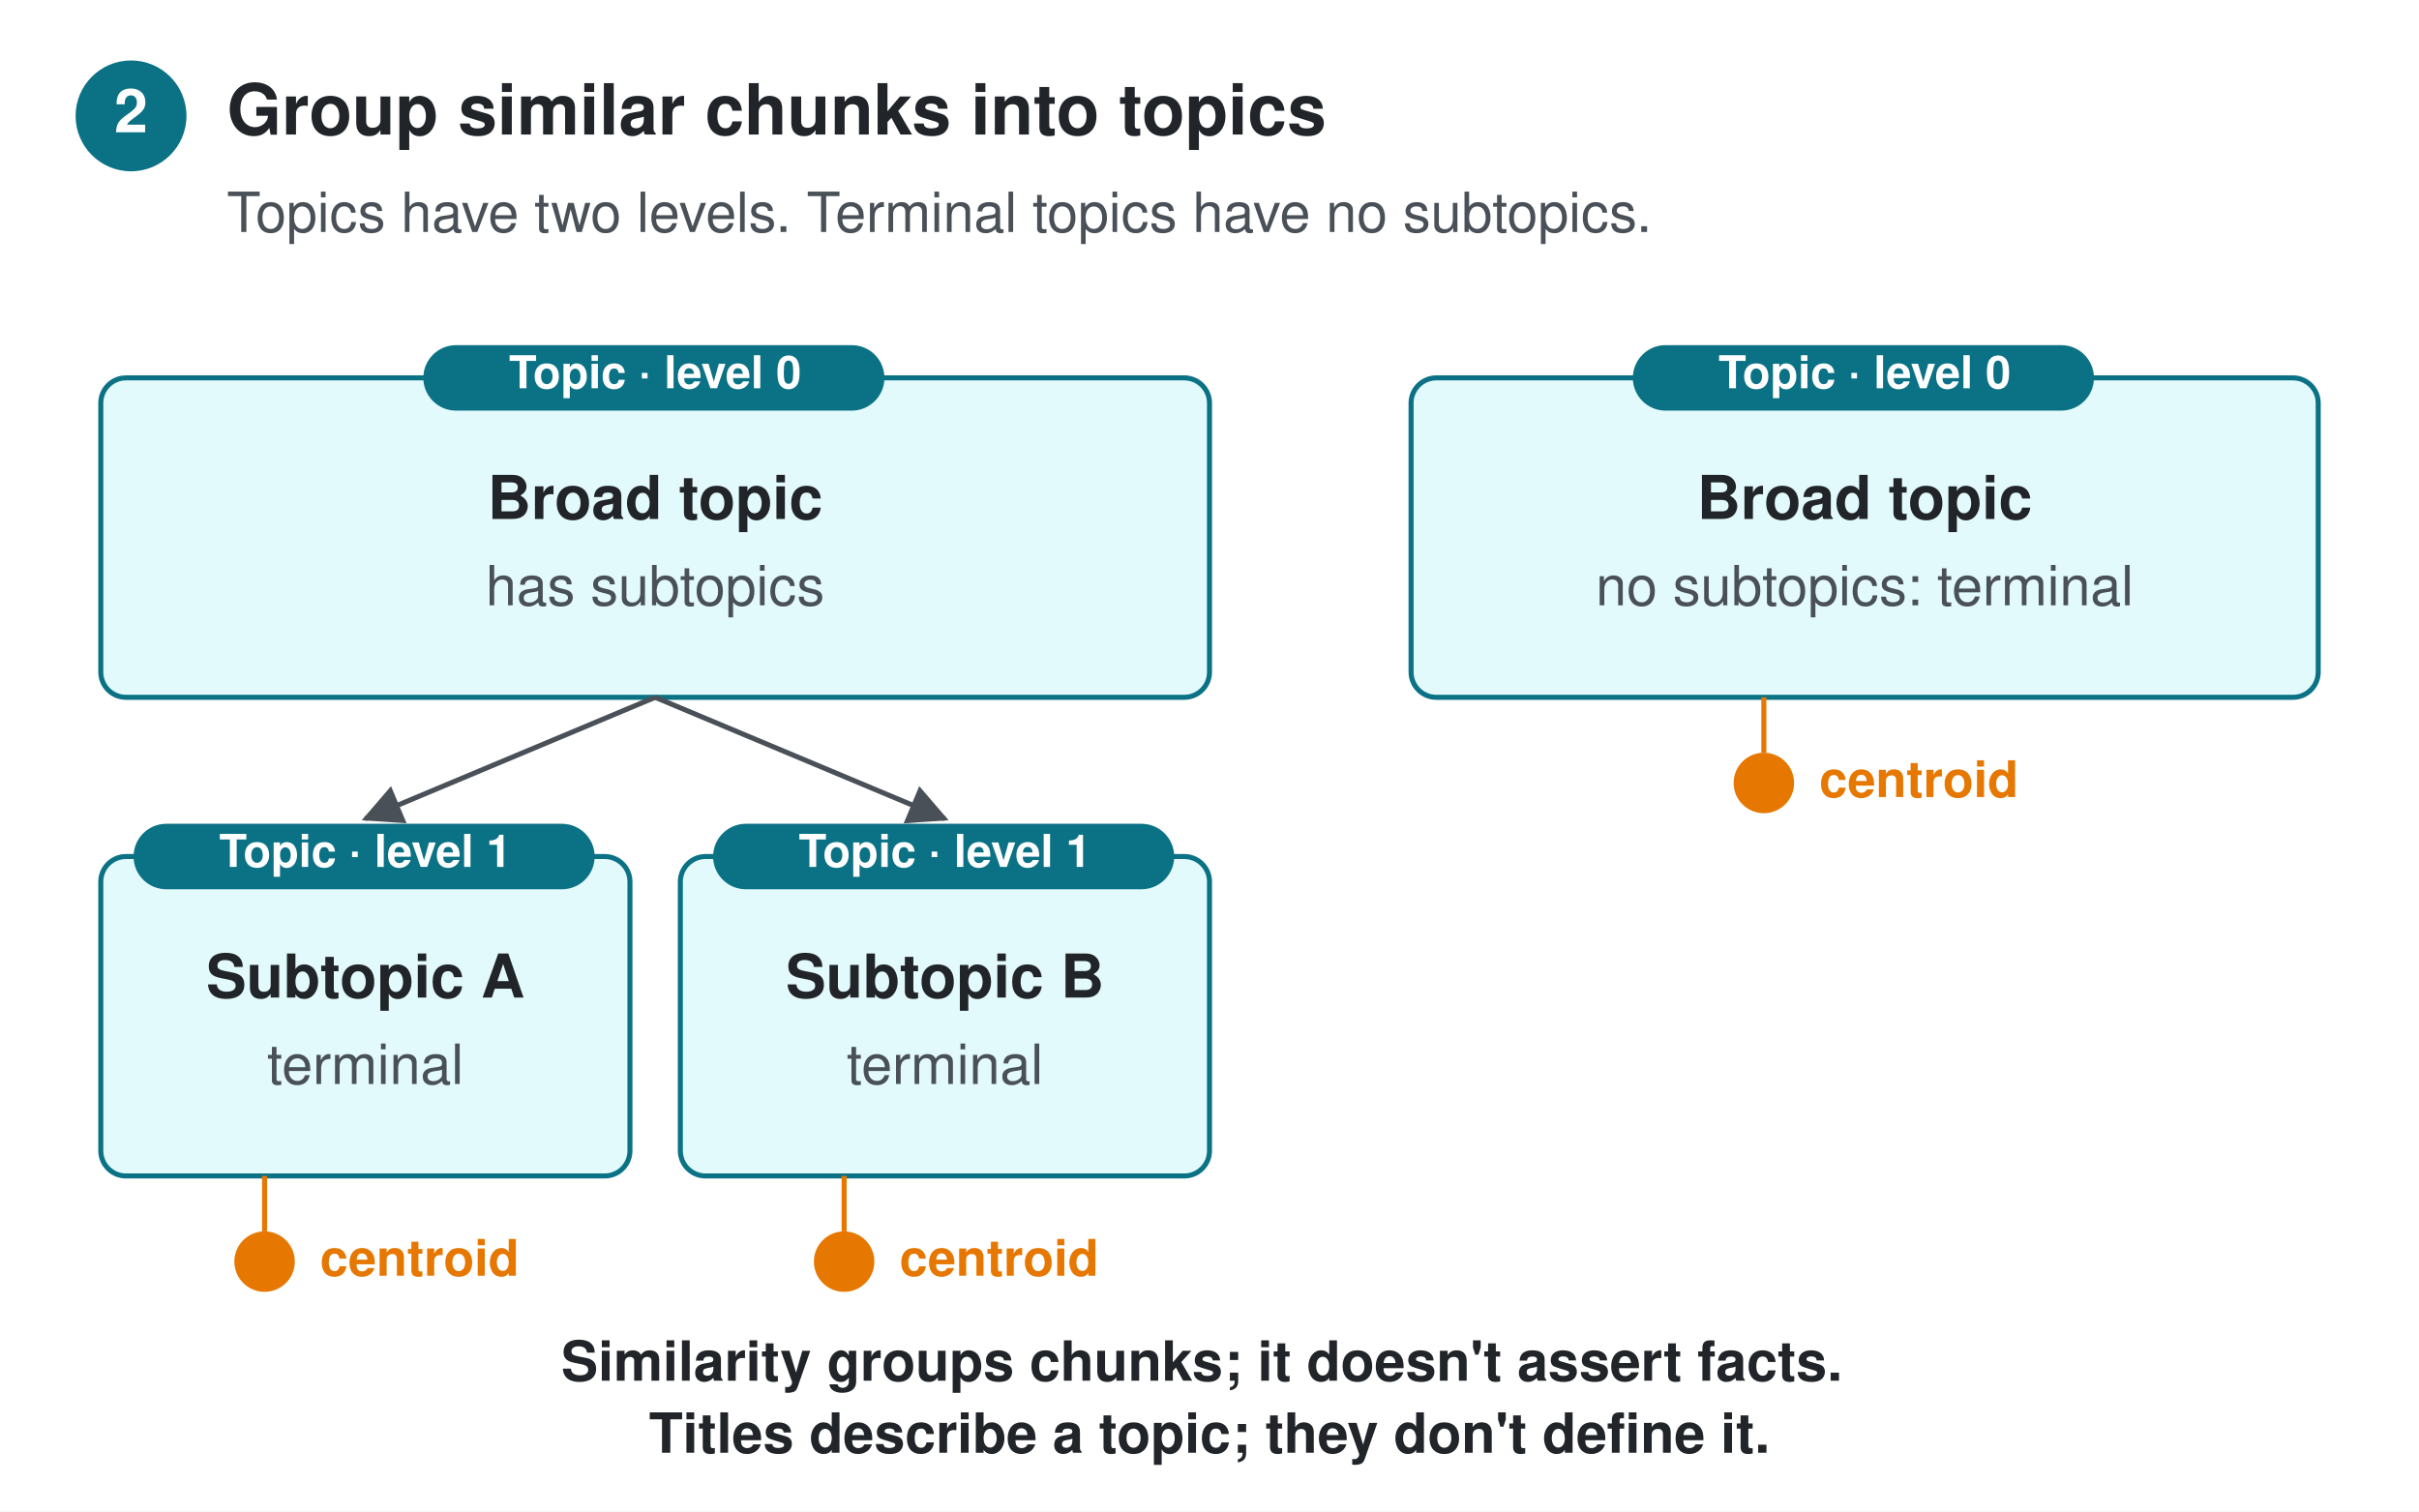
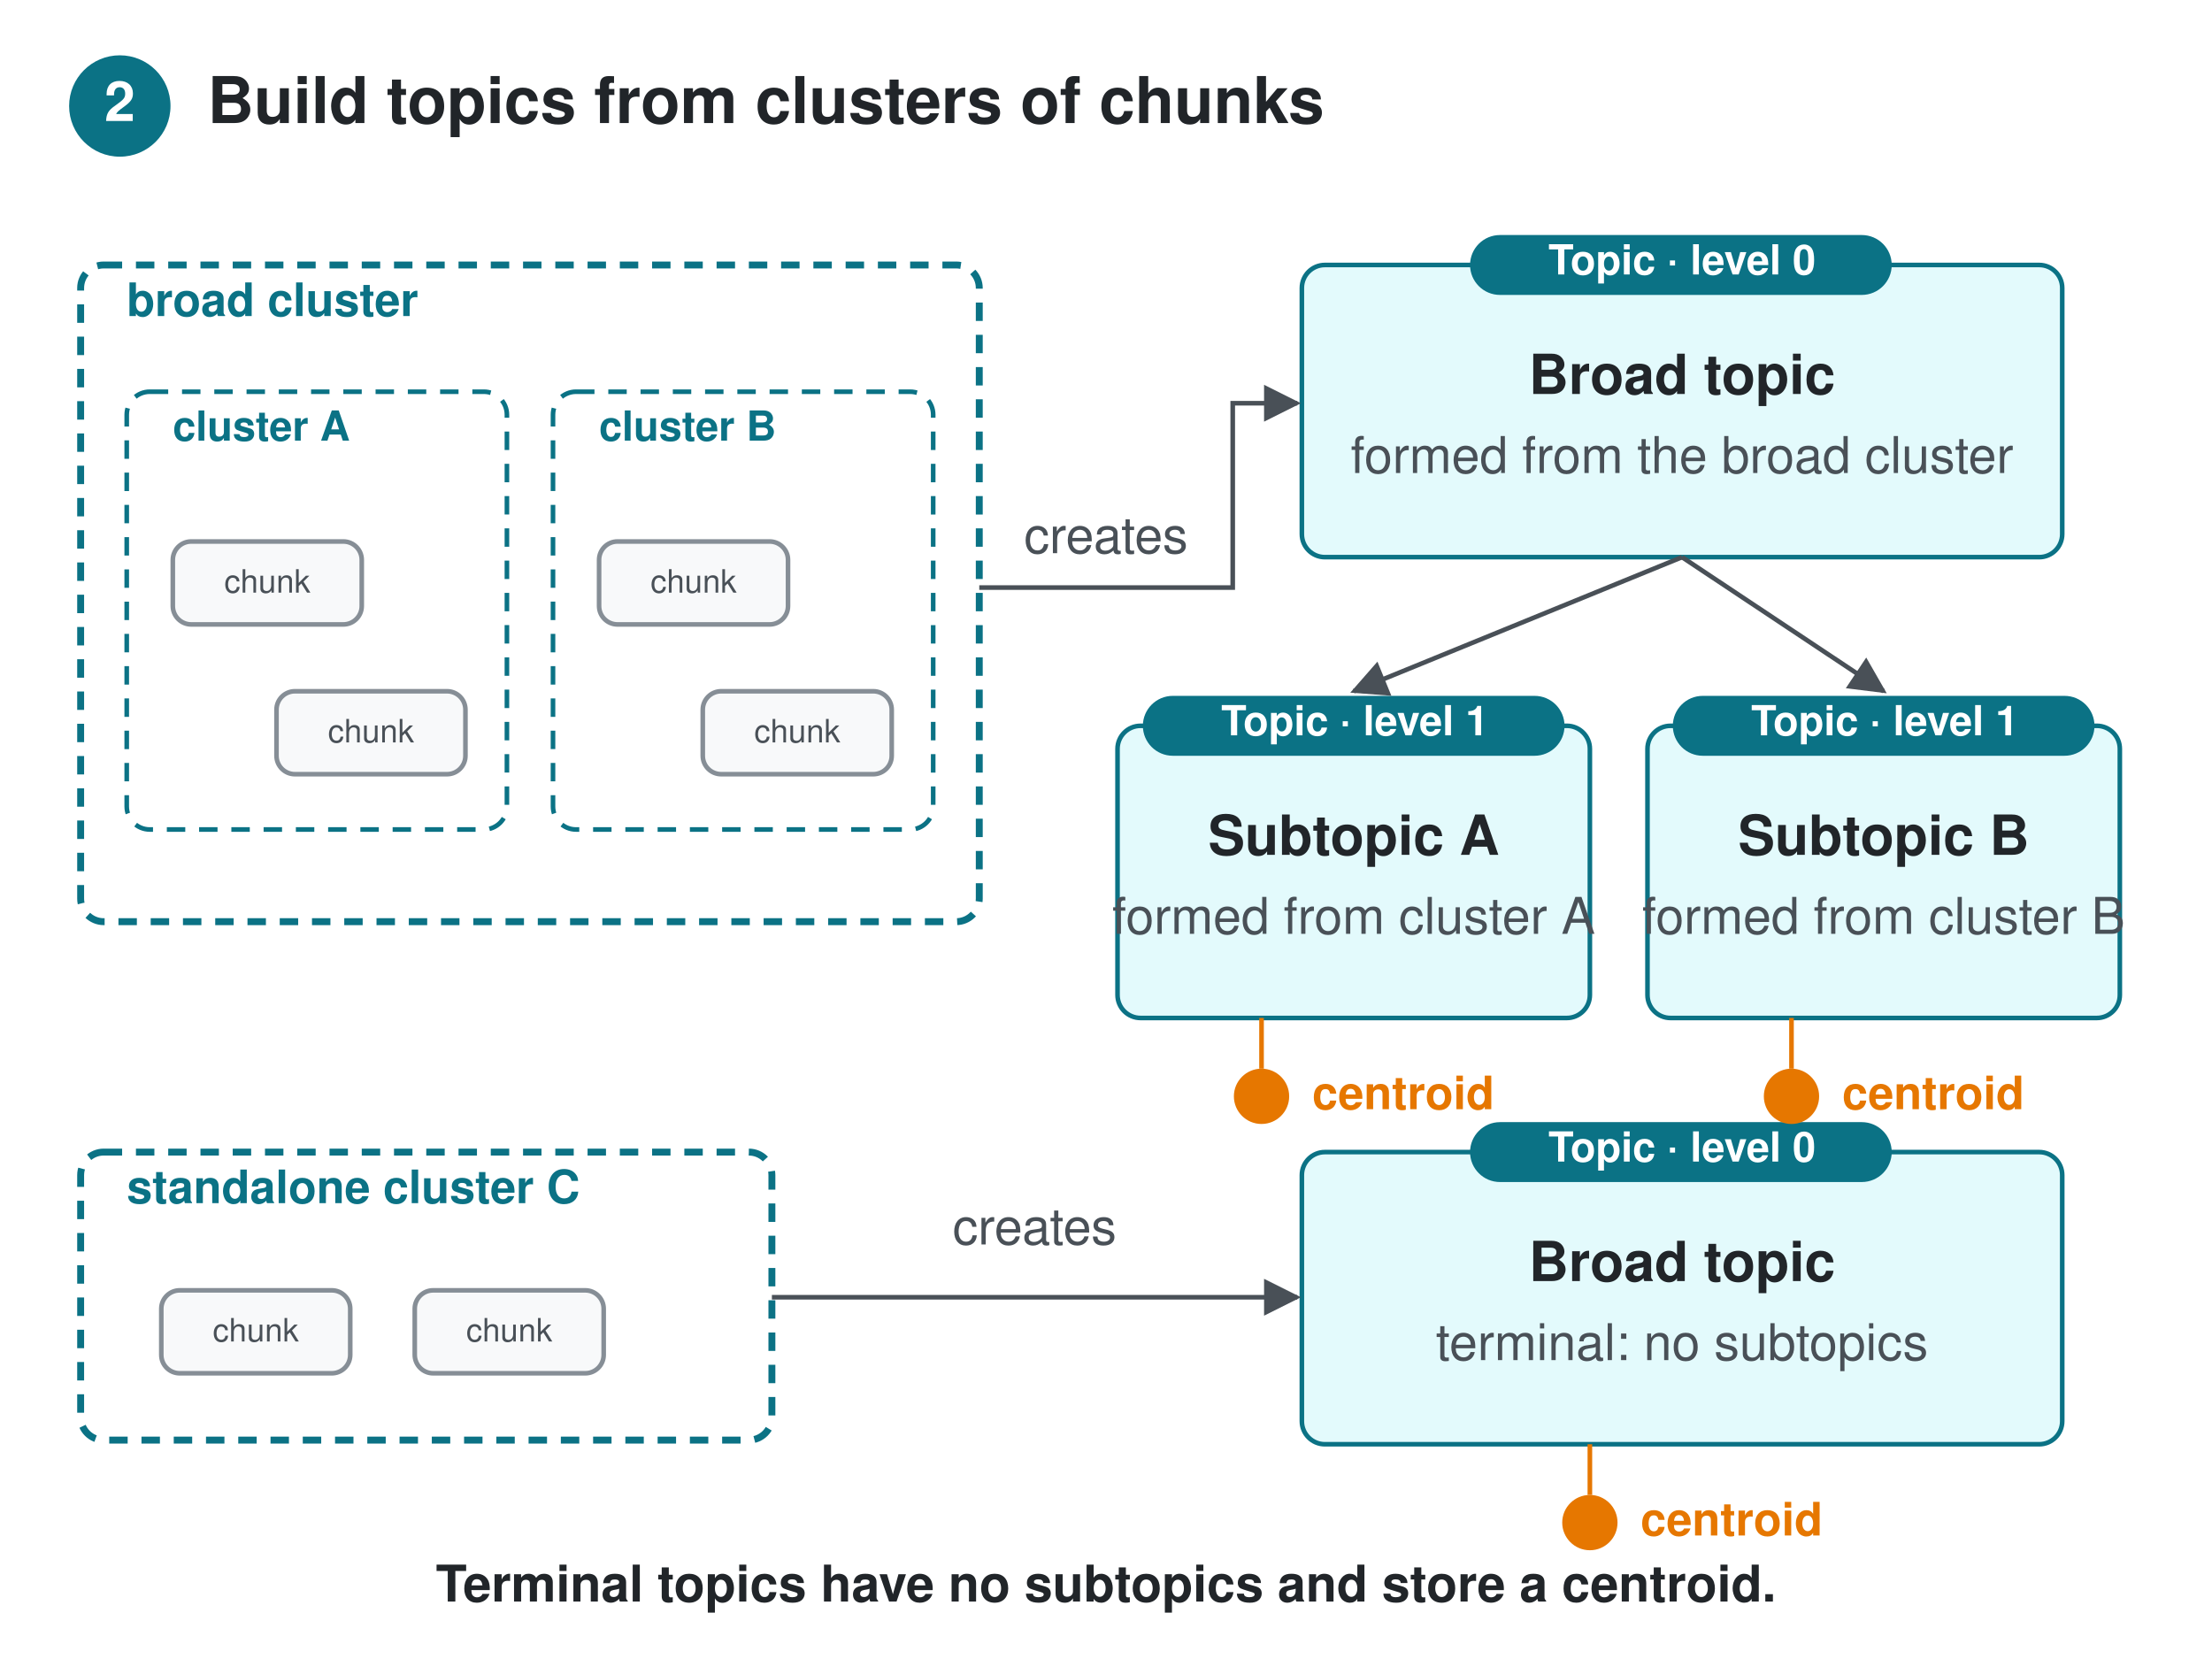
- <svg xmlns="http://www.w3.org/2000/svg" viewBox="0 0 960 600" width="960" height="600" font-family="Segoe UI, Helvetica, Arial, sans-serif" role="img">
+ <svg xmlns="http://www.w3.org/2000/svg" viewBox="0 0 960 720" width="960" height="720" font-family="Segoe UI, Helvetica, Arial, sans-serif" role="img">
  <defs>
    <marker id="arrow" viewBox="0 0 10 10" refX="9" refY="5" markerWidth="8" markerHeight="8" orient="auto-start-reverse">
      <path d="M 0 0 L 10 5 L 0 10 z" fill="#495057" />
    </marker>
  </defs>
-   <rect width="960" height="600" fill="#ffffff" />
+   <rect width="960" height="720" fill="#ffffff" />
  <circle cx="52" cy="46" r="22" fill="#0b7285" stroke="none" stroke-width="2" />
  <text x="52" y="47" font-size="24" font-weight="700" fill="#ffffff" text-anchor="middle" dominant-baseline="central">
    <tspan x="52" dy="0">2</tspan>
  </text>
  <text x="90" y="47" font-size="28" font-weight="600" fill="#212529" text-anchor="start" dominant-baseline="central">
-     <tspan x="90" dy="0">Group similar chunks into topics</tspan>
+     <tspan x="90" dy="0">Build topics from clusters of chunks</tspan>
  </text>
-   <text x="90" y="82" font-size="22" font-weight="normal" fill="#495057" text-anchor="start" dominant-baseline="hanging">
-     <tspan x="90" dy="0">Topics have two levels. Terminal topics have no subtopics.</tspan>
+   <rect x="35" y="115" width="390" height="285" rx="10" fill="#ffffff" stroke="#0b7285" stroke-width="3" stroke-dasharray="8 6" />
+   <text x="55" y="128" font-size="20" font-weight="600" fill="#0b7285" text-anchor="start" dominant-baseline="hanging">
+     <tspan x="55" dy="0">broad cluster</tspan>
  </text>
-   <rect x="40" y="150" width="440" height="126.8" rx="10" fill="#e3fafc" stroke="#0b7285" stroke-width="2" />
-   <text x="260.0" y="195.0" font-size="24" font-weight="600" fill="#212529" text-anchor="middle" dominant-baseline="hanging">
-     <tspan x="260.0" dy="0">Broad topic</tspan>
+   <rect x="55" y="170" width="165" height="190" rx="10" fill="#ffffff" stroke="#0b7285" stroke-width="2" stroke-dasharray="8 6" />
+   <text x="75" y="183" font-size="18" font-weight="600" fill="#0b7285" text-anchor="start" dominant-baseline="hanging">
+     <tspan x="75" dy="0">cluster A</tspan>
  </text>
-   <text x="260.0" y="230.2" font-size="22" font-weight="normal" fill="#495057" text-anchor="middle" dominant-baseline="hanging">
-     <tspan x="260.0" dy="0">has subtopics</tspan>
+   <rect x="240" y="170" width="165" height="190" rx="10" fill="#ffffff" stroke="#0b7285" stroke-width="2" stroke-dasharray="8 6" />
+   <text x="260" y="183" font-size="18" font-weight="600" fill="#0b7285" text-anchor="start" dominant-baseline="hanging">
+     <tspan x="260" dy="0">cluster B</tspan>
  </text>
-   <rect x="168" y="137.0" width="183" height="26" rx="13.0" fill="#0b7285" />
-   <text x="260" y="150" font-size="18" font-weight="600" fill="#ffffff" text-anchor="middle" dominant-baseline="central">Topic · level 0</text>
-   <rect x="560" y="150" width="360" height="126.8" rx="10" fill="#e3fafc" stroke="#0b7285" stroke-width="2" />
-   <text x="740.0" y="195.0" font-size="24" font-weight="600" fill="#212529" text-anchor="middle" dominant-baseline="hanging">
-     <tspan x="740.0" dy="0">Broad topic</tspan>
+   <rect x="75" y="235" width="82" height="36" rx="8" fill="#f8f9fa" stroke="#868e96" stroke-width="2" />
+   <text x="116" y="254" font-size="14" font-weight="normal" fill="#495057" text-anchor="middle" dominant-baseline="central">
+     <tspan x="116" dy="0">chunk</tspan>
  </text>
-   <text x="740.0" y="230.2" font-size="22" font-weight="normal" fill="#495057" text-anchor="middle" dominant-baseline="hanging">
-     <tspan x="740.0" dy="0">no subtopics: terminal</tspan>
+   <rect x="120" y="300" width="82" height="36" rx="8" fill="#f8f9fa" stroke="#868e96" stroke-width="2" />
+   <text x="161" y="319" font-size="14" font-weight="normal" fill="#495057" text-anchor="middle" dominant-baseline="central">
+     <tspan x="161" dy="0">chunk</tspan>
  </text>
-   <rect x="648" y="137.0" width="183" height="26" rx="13.0" fill="#0b7285" />
-   <text x="740" y="150" font-size="18" font-weight="600" fill="#ffffff" text-anchor="middle" dominant-baseline="central">Topic · level 0</text>
-   <rect x="40" y="340" width="210" height="126.8" rx="10" fill="#e3fafc" stroke="#0b7285" stroke-width="2" />
-   <text x="145.0" y="385.0" font-size="24" font-weight="600" fill="#212529" text-anchor="middle" dominant-baseline="hanging">
-     <tspan x="145.0" dy="0">Subtopic A</tspan>
+   <rect x="260" y="235" width="82" height="36" rx="8" fill="#f8f9fa" stroke="#868e96" stroke-width="2" />
+   <text x="301" y="254" font-size="14" font-weight="normal" fill="#495057" text-anchor="middle" dominant-baseline="central">
+     <tspan x="301" dy="0">chunk</tspan>
  </text>
-   <text x="145.0" y="420.2" font-size="22" font-weight="normal" fill="#495057" text-anchor="middle" dominant-baseline="hanging">
-     <tspan x="145.0" dy="0">terminal</tspan>
+   <rect x="305" y="300" width="82" height="36" rx="8" fill="#f8f9fa" stroke="#868e96" stroke-width="2" />
+   <text x="346" y="319" font-size="14" font-weight="normal" fill="#495057" text-anchor="middle" dominant-baseline="central">
+     <tspan x="346" dy="0">chunk</tspan>
  </text>
-   <rect x="53" y="327.0" width="183" height="26" rx="13.0" fill="#0b7285" />
-   <text x="145" y="340" font-size="18" font-weight="600" fill="#ffffff" text-anchor="middle" dominant-baseline="central">Topic · level 1</text>
-   <rect x="270" y="340" width="210" height="126.8" rx="10" fill="#e3fafc" stroke="#0b7285" stroke-width="2" />
-   <text x="375.0" y="385.0" font-size="24" font-weight="600" fill="#212529" text-anchor="middle" dominant-baseline="hanging">
-     <tspan x="375.0" dy="0">Subtopic B</tspan>
+   <rect x="565" y="115" width="330" height="126.8" rx="10" fill="#e3fafc" stroke="#0b7285" stroke-width="2" />
+   <text x="730.0" y="160.0" font-size="24" font-weight="600" fill="#212529" text-anchor="middle" dominant-baseline="hanging">
+     <tspan x="730.0" dy="0">Broad topic</tspan>
  </text>
-   <text x="375.0" y="420.2" font-size="22" font-weight="normal" fill="#495057" text-anchor="middle" dominant-baseline="hanging">
-     <tspan x="375.0" dy="0">terminal</tspan>
+   <text x="730.0" y="195.2" font-size="22" font-weight="normal" fill="#495057" text-anchor="middle" dominant-baseline="hanging">
+     <tspan x="730.0" dy="0">formed from the broad cluster</tspan>
  </text>
-   <rect x="283" y="327.0" width="183" height="26" rx="13.0" fill="#0b7285" />
-   <text x="375" y="340" font-size="18" font-weight="600" fill="#ffffff" text-anchor="middle" dominant-baseline="central">Topic · level 1</text>
-   <path d="M 260.0 276.8 L 145.0 325.0" fill="none" stroke="#495057" stroke-width="2" marker-end="url(#arrow)" />
-   <path d="M 260.0 276.8 L 375.0 325.0" fill="none" stroke="#495057" stroke-width="2" marker-end="url(#arrow)" />
-   <path d="M 105.0 466.8 L 105.0 488.8" fill="none" stroke="#e67700" stroke-width="2" />
-   <circle cx="105.0" cy="500.8" r="12" fill="#e67700" stroke="none" stroke-width="2" />
-   <text x="127.0" y="501.8" font-size="20" font-weight="600" fill="#e67700" text-anchor="start" dominant-baseline="central">
-     <tspan x="127.0" dy="0">centroid</tspan>
+   <rect x="638" y="102.0" width="183" height="26" rx="13.0" fill="#0b7285" />
+   <text x="730" y="115" font-size="18" font-weight="600" fill="#ffffff" text-anchor="middle" dominant-baseline="central">Topic · level 0</text>
+   <rect x="485" y="315" width="205" height="126.8" rx="10" fill="#e3fafc" stroke="#0b7285" stroke-width="2" />
+   <text x="587.5" y="360.0" font-size="24" font-weight="600" fill="#212529" text-anchor="middle" dominant-baseline="hanging">
+     <tspan x="587.5" dy="0">Subtopic A</tspan>
  </text>
-   <path d="M 335.0 466.8 L 335.0 488.8" fill="none" stroke="#e67700" stroke-width="2" />
-   <circle cx="335.0" cy="500.8" r="12" fill="#e67700" stroke="none" stroke-width="2" />
-   <text x="357.0" y="501.8" font-size="20" font-weight="600" fill="#e67700" text-anchor="start" dominant-baseline="central">
-     <tspan x="357.0" dy="0">centroid</tspan>
+   <text x="587.5" y="395.2" font-size="22" font-weight="normal" fill="#495057" text-anchor="middle" dominant-baseline="hanging">
+     <tspan x="587.5" dy="0">formed from cluster A</tspan>
  </text>
-   <path d="M 700.0 276.8 L 700.0 298.8" fill="none" stroke="#e67700" stroke-width="2" />
-   <circle cx="700.0" cy="310.8" r="12" fill="#e67700" stroke="none" stroke-width="2" />
-   <text x="722.0" y="311.8" font-size="20" font-weight="600" fill="#e67700" text-anchor="start" dominant-baseline="central">
-     <tspan x="722.0" dy="0">centroid</tspan>
+   <rect x="496" y="302.0" width="183" height="26" rx="13.0" fill="#0b7285" />
+   <text x="588" y="315" font-size="18" font-weight="600" fill="#ffffff" text-anchor="middle" dominant-baseline="central">Topic · level 1</text>
+   <rect x="715" y="315" width="205" height="126.8" rx="10" fill="#e3fafc" stroke="#0b7285" stroke-width="2" />
+   <text x="817.5" y="360.0" font-size="24" font-weight="600" fill="#212529" text-anchor="middle" dominant-baseline="hanging">
+     <tspan x="817.5" dy="0">Subtopic B</tspan>
  </text>
-   <text x="480.0" y="538" font-size="22" font-weight="600" fill="#212529" text-anchor="middle" dominant-baseline="hanging">
-     <tspan x="480.0" dy="0">Similarity groups chunks; it doesn't assert facts.</tspan>
-     <tspan x="480.0" dy="28.6">Titles describe a topic; they don't define it.</tspan>
+   <text x="817.5" y="395.2" font-size="22" font-weight="normal" fill="#495057" text-anchor="middle" dominant-baseline="hanging">
+     <tspan x="817.5" dy="0">formed from cluster B</tspan>
+   </text>
+   <rect x="726" y="302.0" width="183" height="26" rx="13.0" fill="#0b7285" />
+   <text x="818" y="315" font-size="18" font-weight="600" fill="#ffffff" text-anchor="middle" dominant-baseline="central">Topic · level 1</text>
+   <path d="M 425 255 L 535 255 L 535 175 L 563 175" fill="none" stroke="#495057" stroke-width="2" marker-end="url(#arrow)" />
+   <text x="480" y="230" font-size="22" font-weight="normal" fill="#495057" text-anchor="middle" dominant-baseline="hanging">
+     <tspan x="480" dy="0">creates</tspan>
+   </text>
+   <path d="M 730.0 241.8 L 587.5 300.0" fill="none" stroke="#495057" stroke-width="2" marker-end="url(#arrow)" />
+   <path d="M 730.0 241.8 L 817.5 300.0" fill="none" stroke="#495057" stroke-width="2" marker-end="url(#arrow)" />
+   <rect x="35" y="500" width="300" height="125" rx="10" fill="#ffffff" stroke="#0b7285" stroke-width="3" stroke-dasharray="8 6" />
+   <text x="55" y="513" font-size="20" font-weight="600" fill="#0b7285" text-anchor="start" dominant-baseline="hanging">
+     <tspan x="55" dy="0">standalone cluster C</tspan>
+   </text>
+   <rect x="70" y="560" width="82" height="36" rx="8" fill="#f8f9fa" stroke="#868e96" stroke-width="2" />
+   <text x="111" y="579" font-size="14" font-weight="normal" fill="#495057" text-anchor="middle" dominant-baseline="central">
+     <tspan x="111" dy="0">chunk</tspan>
+   </text>
+   <rect x="180" y="560" width="82" height="36" rx="8" fill="#f8f9fa" stroke="#868e96" stroke-width="2" />
+   <text x="221" y="579" font-size="14" font-weight="normal" fill="#495057" text-anchor="middle" dominant-baseline="central">
+     <tspan x="221" dy="0">chunk</tspan>
+   </text>
+   <rect x="565" y="500" width="330" height="126.8" rx="10" fill="#e3fafc" stroke="#0b7285" stroke-width="2" />
+   <text x="730.0" y="545.0" font-size="24" font-weight="600" fill="#212529" text-anchor="middle" dominant-baseline="hanging">
+     <tspan x="730.0" dy="0">Broad topic</tspan>
+   </text>
+   <text x="730.0" y="580.2" font-size="22" font-weight="normal" fill="#495057" text-anchor="middle" dominant-baseline="hanging">
+     <tspan x="730.0" dy="0">terminal: no subtopics</tspan>
+   </text>
+   <rect x="638" y="487.0" width="183" height="26" rx="13.0" fill="#0b7285" />
+   <text x="730" y="500" font-size="18" font-weight="600" fill="#ffffff" text-anchor="middle" dominant-baseline="central">Topic · level 0</text>
+   <path d="M 335 563 L 563 563" fill="none" stroke="#495057" stroke-width="2" marker-end="url(#arrow)" />
+   <text x="449" y="530" font-size="22" font-weight="normal" fill="#495057" text-anchor="middle" dominant-baseline="hanging">
+     <tspan x="449" dy="0">creates</tspan>
+   </text>
+   <path d="M 547.5 441.8 L 547.5 463.8" fill="none" stroke="#e67700" stroke-width="2" />
+   <circle cx="547.5" cy="475.8" r="12" fill="#e67700" stroke="none" stroke-width="2" />
+   <text x="569.5" y="476.8" font-size="20" font-weight="600" fill="#e67700" text-anchor="start" dominant-baseline="central">
+     <tspan x="569.5" dy="0">centroid</tspan>
+   </text>
+   <path d="M 777.5 441.8 L 777.5 463.8" fill="none" stroke="#e67700" stroke-width="2" />
+   <circle cx="777.5" cy="475.8" r="12" fill="#e67700" stroke="none" stroke-width="2" />
+   <text x="799.5" y="476.8" font-size="20" font-weight="600" fill="#e67700" text-anchor="start" dominant-baseline="central">
+     <tspan x="799.5" dy="0">centroid</tspan>
+   </text>
+   <path d="M 690.0 626.8 L 690.0 648.8" fill="none" stroke="#e67700" stroke-width="2" />
+   <circle cx="690.0" cy="660.8" r="12" fill="#e67700" stroke="none" stroke-width="2" />
+   <text x="712.0" y="661.8" font-size="20" font-weight="600" fill="#e67700" text-anchor="start" dominant-baseline="central">
+     <tspan x="712.0" dy="0">centroid</tspan>
+   </text>
+   <text x="480.0" y="685" font-size="22" font-weight="600" fill="#212529" text-anchor="middle" dominant-baseline="hanging">
+     <tspan x="480.0" dy="0">Terminal topics have no subtopics and store a centroid.</tspan>
  </text>
</svg>
